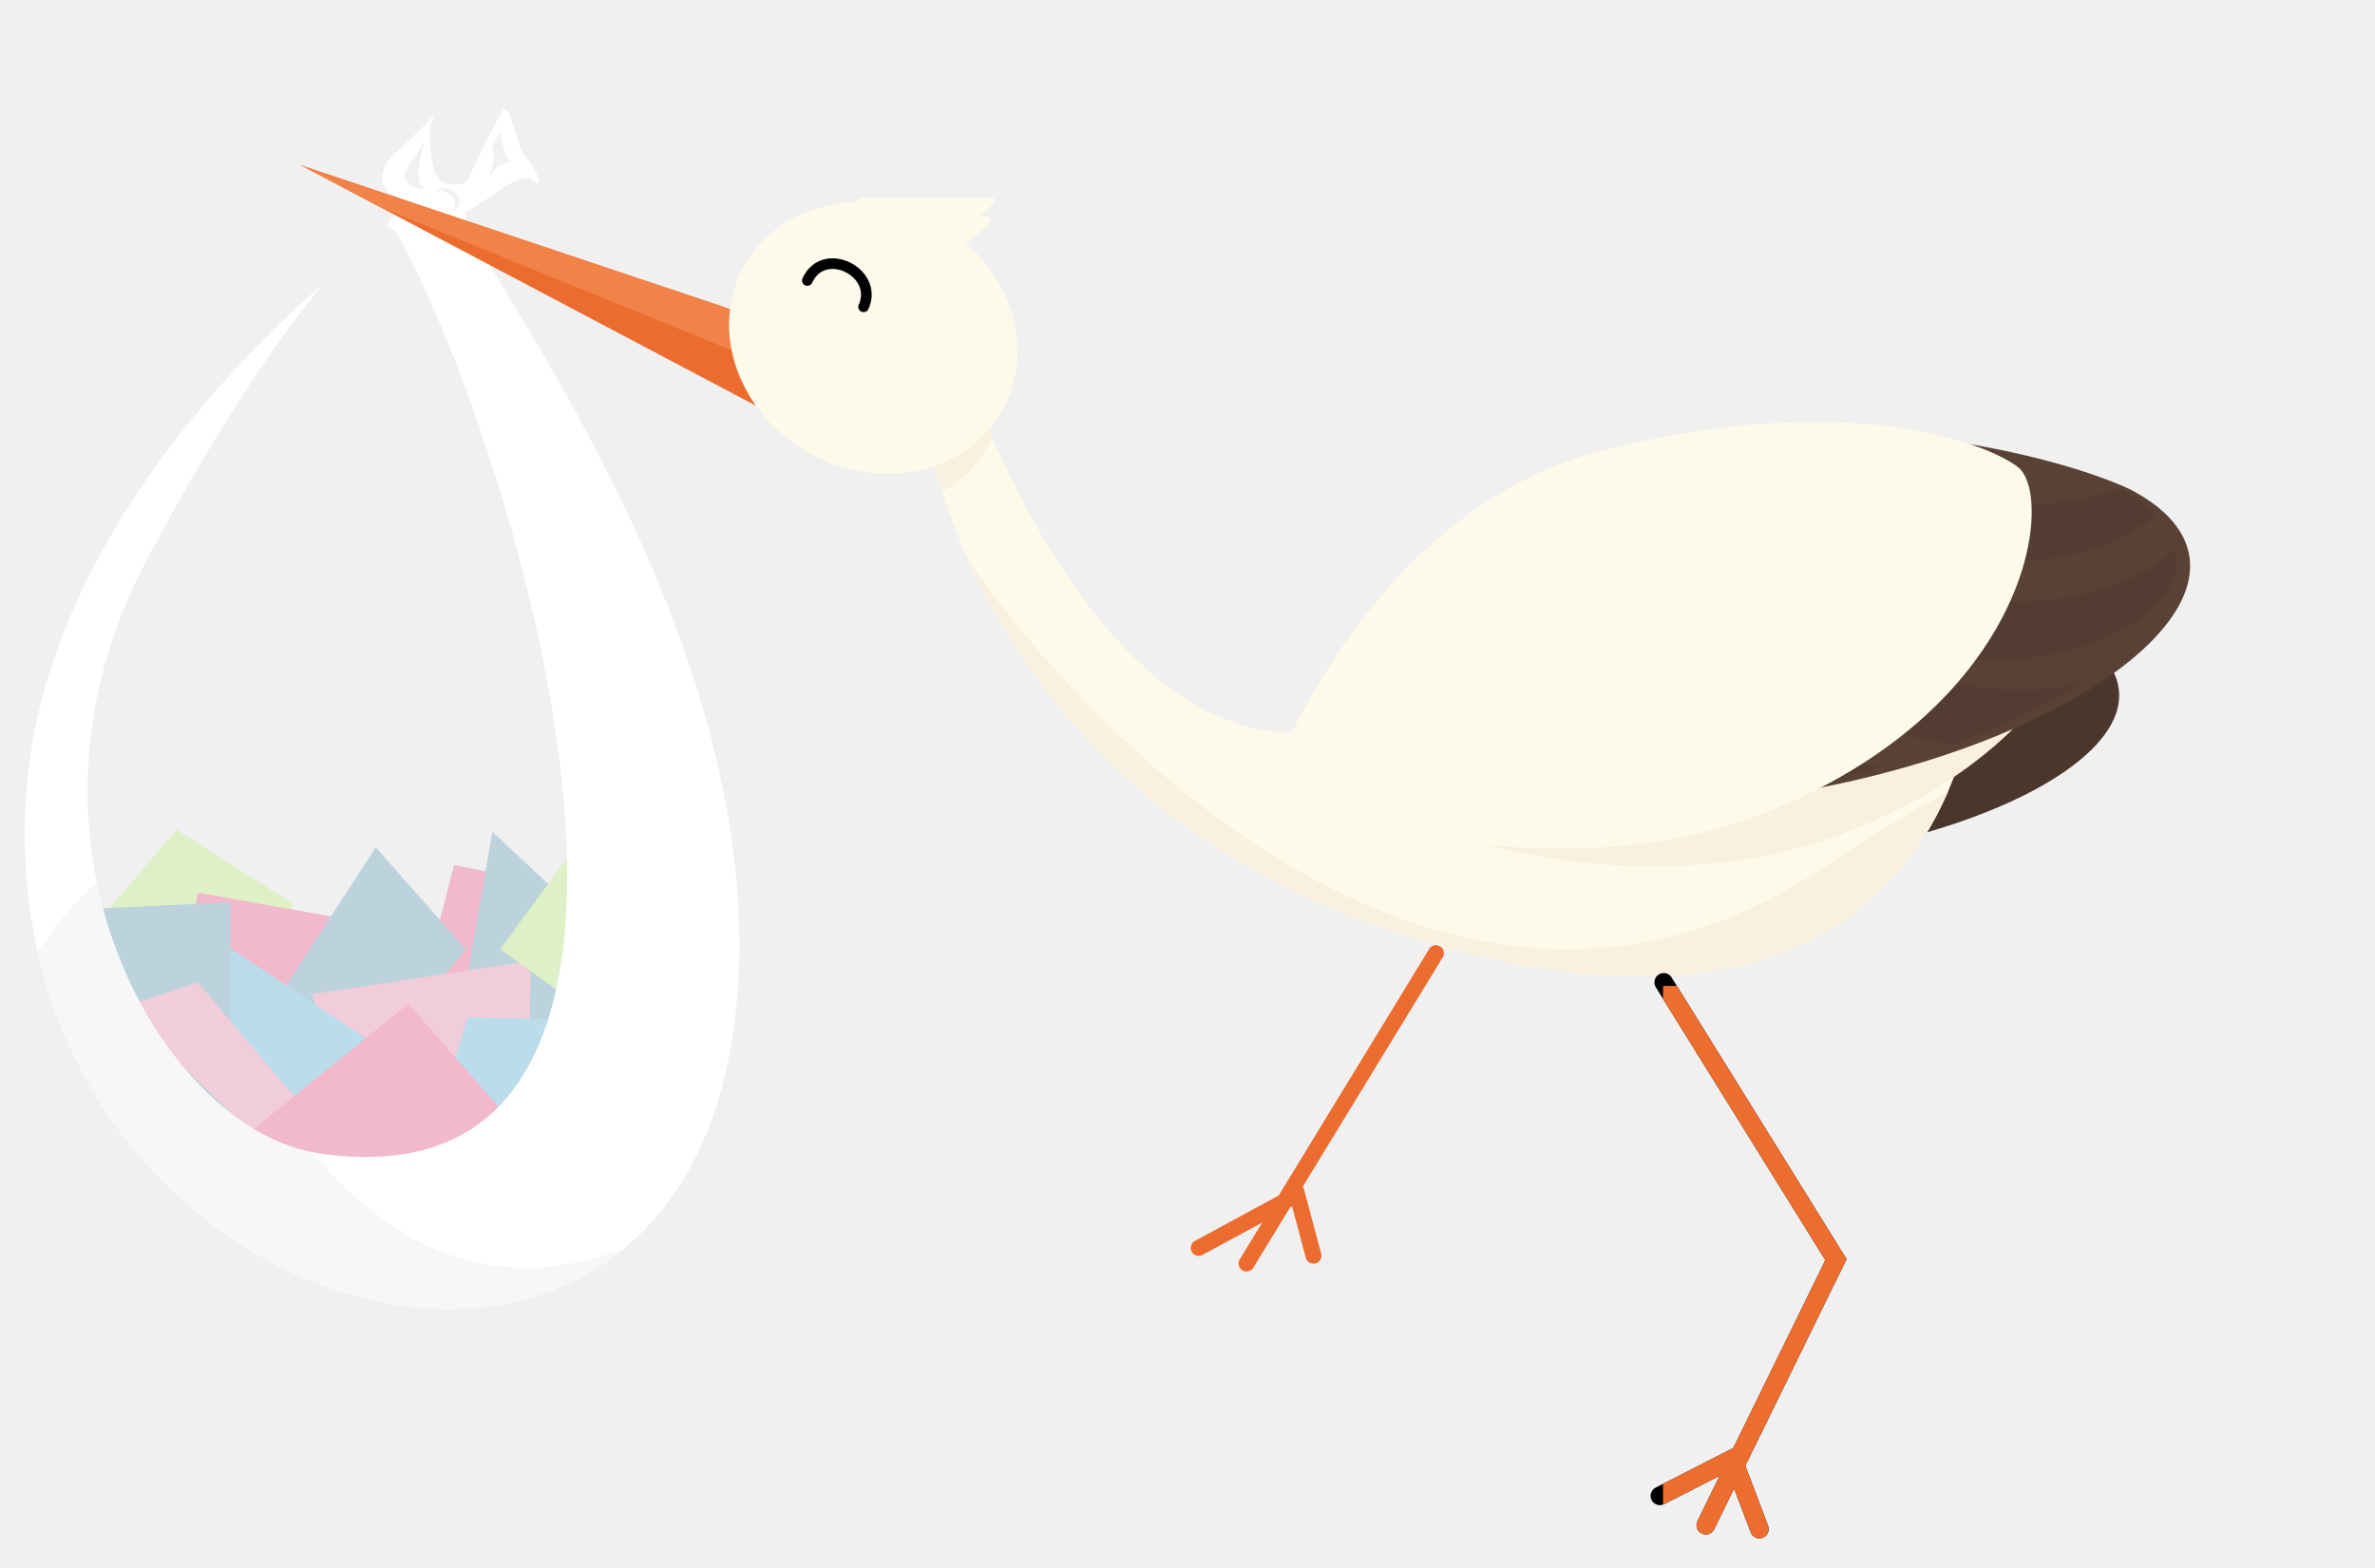
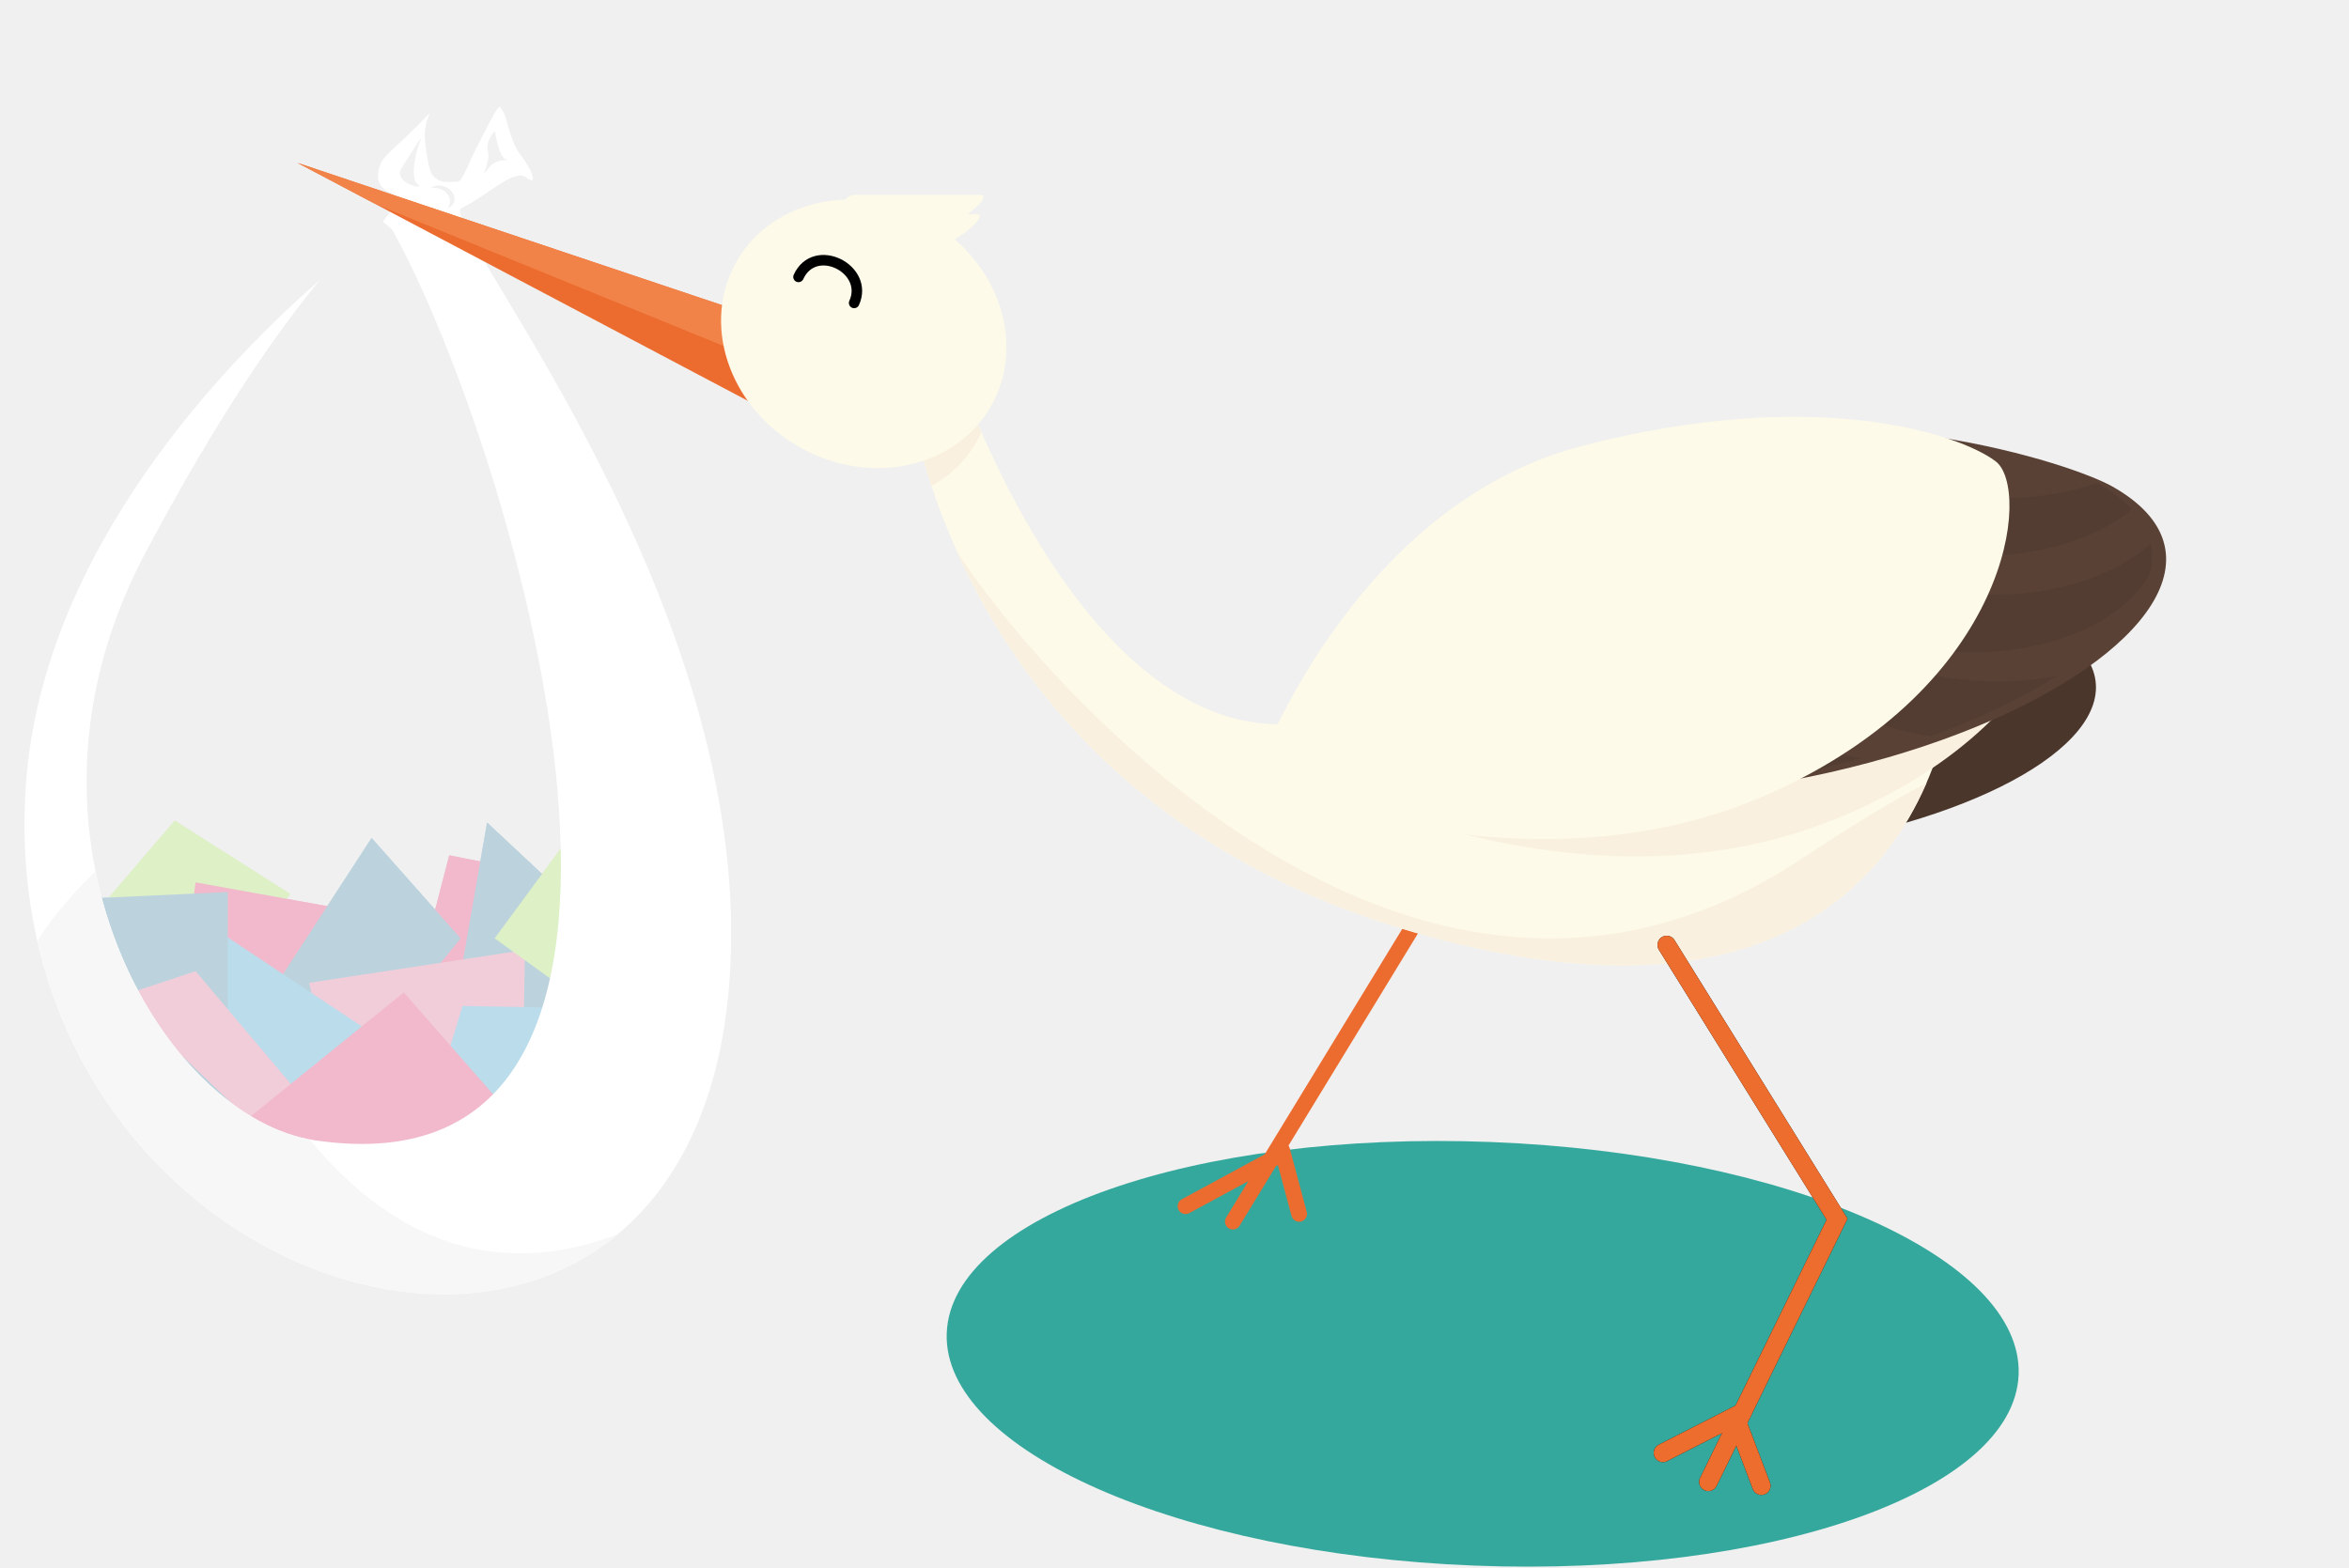
- <svg xmlns="http://www.w3.org/2000/svg" width="848" height="560" viewBox="0 0 848 560" fill="none">
-   <path fill-rule="evenodd" clip-rule="evenodd" d="M157.748 80.994C157.748 80.994 271.823 251.463 250.095 328.139C228.366 404.816 199.169 447.262 106.823 423.985C138.737 395.232 203.442 388.75 216.824 302.809C230.923 212.241 157.748 80.994 157.748 80.994Z" fill="#FBF5F5" />
-   <path fill-rule="evenodd" clip-rule="evenodd" d="M25.508 340.4L63.092 296.468L104.774 322.967L56.258 388.516L25.508 340.4Z" fill="#C7E59E" />
-   <path fill-rule="evenodd" clip-rule="evenodd" d="M146.457 369.688L162.173 309.021L204.54 317.389L188.823 397.582L146.457 369.688Z" fill="#E788A7" />
-   <path fill-rule="evenodd" clip-rule="evenodd" d="M70.609 318.783L147.825 332.729L140.307 367.596L64.457 364.109L70.609 318.783Z" fill="#E788A7" />
-   <path fill-rule="evenodd" clip-rule="evenodd" d="M232.555 387.121L223.673 347.373L180.623 363.412L189.507 413.62L232.555 387.121Z" fill="#E788A7" />
-   <path fill-rule="evenodd" clip-rule="evenodd" d="M216.839 335.519L198.39 404.554L161.49 379.451L175.839 297.166L216.839 335.519Z" fill="#8DB4C6" />
-   <path fill-rule="evenodd" clip-rule="evenodd" d="M84.275 379.451L134.157 302.744L166.274 339.005L123.907 391.306L84.275 379.451Z" fill="#8DB4C6" />
-   <path fill-rule="evenodd" clip-rule="evenodd" d="M111.607 355.045L189.507 343.19L188.823 382.937L120.491 393.397L111.607 355.045Z" fill="#E7AABE" />
-   <path fill-rule="evenodd" clip-rule="evenodd" d="M75.391 334.124L159.441 389.911L134.84 439.421L48.059 391.306L75.391 334.124Z" fill="#8BC3DD" />
-   <path fill-rule="evenodd" clip-rule="evenodd" d="M149.874 419.896L166.958 363.412L206.59 364.11L205.223 410.133L149.874 419.896Z" fill="#8BC3DD" />
-   <path fill-rule="evenodd" clip-rule="evenodd" d="M22.092 325.059L82.224 322.269V409.436C82.224 409.436 46.008 385.727 45.325 382.937C44.641 380.148 22.092 325.059 22.092 325.059Z" fill="#8DB4C6" />
-   <path fill-rule="evenodd" clip-rule="evenodd" d="M43.274 359.926L70.609 350.86L121.858 411.527L110.242 424.079L43.274 359.926Z" fill="#E7AABE" />
-   <path fill-rule="evenodd" clip-rule="evenodd" d="M86.325 406.646L145.774 358.53L192.24 411.527L146.457 435.934L86.325 406.646Z" fill="#E788A7" />
-   <path fill-rule="evenodd" clip-rule="evenodd" d="M259.889 345.979L203.172 305.534L178.573 339.005L251.006 391.306L259.889 345.979Z" fill="#C7E59E" />
-   <mask id="mask0_17_23" style="mask-type:alpha" maskUnits="userSpaceOnUse" x="20" y="295" width="241" height="147">
-     <path fill-rule="evenodd" clip-rule="evenodd" d="M25.508 340.4L63.092 296.468L104.774 322.967L56.257 388.516L25.508 340.4Z" fill="#C7E59E" />
-     <path fill-rule="evenodd" clip-rule="evenodd" d="M146.457 369.688L162.173 309.021L204.54 317.389L188.823 397.582L146.457 369.688Z" fill="#E788A7" />
-     <path fill-rule="evenodd" clip-rule="evenodd" d="M70.608 318.783L147.824 332.729L140.306 367.596L64.457 364.109L70.608 318.783Z" fill="#E788A7" />
-     <path fill-rule="evenodd" clip-rule="evenodd" d="M232.554 387.121L223.673 347.373L180.622 363.412L189.506 413.62L232.554 387.121Z" fill="#E788A7" />
-     <path fill-rule="evenodd" clip-rule="evenodd" d="M216.838 335.519L198.39 404.554L161.489 379.451L175.839 297.166L216.838 335.519Z" fill="#8DB4C6" />
-     <path fill-rule="evenodd" clip-rule="evenodd" d="M84.274 379.451L134.157 302.744L166.273 339.005L123.907 391.306L84.274 379.451Z" fill="#8DB4C6" />
-     <path fill-rule="evenodd" clip-rule="evenodd" d="M111.607 355.045L189.506 343.19L188.823 382.937L120.491 393.397L111.607 355.045Z" fill="#E7AABE" />
-     <path fill-rule="evenodd" clip-rule="evenodd" d="M75.39 334.124L159.44 389.911L134.839 439.421L48.059 391.306L75.39 334.124Z" fill="#8BC3DD" />
-     <path fill-rule="evenodd" clip-rule="evenodd" d="M149.873 419.896L166.957 363.412L206.59 364.11L205.222 410.133L149.873 419.896Z" fill="#8BC3DD" />
-     <path fill-rule="evenodd" clip-rule="evenodd" d="M22.092 325.059L82.223 322.269V409.436C82.223 409.436 46.008 385.727 45.324 382.937C44.641 380.148 22.092 325.059 22.092 325.059Z" fill="#8DB4C6" />
-     <path fill-rule="evenodd" clip-rule="evenodd" d="M43.274 359.926L70.608 350.86L121.858 411.527L110.242 424.079L43.274 359.926Z" fill="#E7AABE" />
-     <path fill-rule="evenodd" clip-rule="evenodd" d="M86.324 406.646L145.773 358.53L192.24 411.527L146.457 435.934L86.324 406.646Z" fill="#E788A7" />
-     <path fill-rule="evenodd" clip-rule="evenodd" d="M259.889 345.979L203.172 305.534L178.572 339.005L251.006 391.306L259.889 345.979Z" fill="#C7E59E" />
+ <svg xmlns="http://www.w3.org/2000/svg" width="848" height="566" viewBox="0 0 848 566" fill="none">
+   <path fill-rule="evenodd" clip-rule="evenodd" d="M157.748 80.785C157.748 80.785 271.823 251.254 250.095 327.931C228.366 404.608 199.169 447.054 106.823 423.777C138.737 395.023 203.442 388.542 216.824 302.6C230.923 212.032 157.748 80.785 157.748 80.785Z" fill="#FBF5F5" />
+   <path fill-rule="evenodd" clip-rule="evenodd" d="M25.509 340.191L63.092 296.26L104.774 322.758L56.258 388.308L25.509 340.191Z" fill="#C7E59E" />
+   <path fill-rule="evenodd" clip-rule="evenodd" d="M146.457 369.479L162.173 308.812L204.54 317.18L188.823 397.373L146.457 369.479Z" fill="#E788A7" />
+   <path fill-rule="evenodd" clip-rule="evenodd" d="M70.609 318.575L147.825 332.521L140.307 367.388L64.457 363.901L70.609 318.575Z" fill="#E788A7" />
+   <path fill-rule="evenodd" clip-rule="evenodd" d="M232.554 386.913L223.673 347.165L180.622 363.203L189.506 413.411L232.554 386.913Z" fill="#E788A7" />
+   <path fill-rule="evenodd" clip-rule="evenodd" d="M216.839 335.311L198.39 404.346L161.489 379.242L175.839 296.958L216.839 335.311Z" fill="#8DB4C6" />
+   <path fill-rule="evenodd" clip-rule="evenodd" d="M84.274 379.242L134.157 302.536L166.274 338.797L123.907 391.097L84.274 379.242Z" fill="#8DB4C6" />
+   <path fill-rule="evenodd" clip-rule="evenodd" d="M111.607 354.836L189.507 342.981L188.823 382.728L120.491 393.188L111.607 354.836Z" fill="#E7AABE" />
+   <path fill-rule="evenodd" clip-rule="evenodd" d="M75.391 333.916L159.441 389.702L134.84 439.213L48.06 391.097L75.391 333.916Z" fill="#8BC3DD" />
+   <path fill-rule="evenodd" clip-rule="evenodd" d="M149.873 419.687L166.957 363.203L206.59 363.901L205.222 409.924L149.873 419.687Z" fill="#8BC3DD" />
+   <path fill-rule="evenodd" clip-rule="evenodd" d="M22.092 324.851L82.223 322.061V409.227C82.223 409.227 46.008 385.518 45.325 382.728C44.641 379.939 22.092 324.851 22.092 324.851Z" fill="#8DB4C6" />
+   <path fill-rule="evenodd" clip-rule="evenodd" d="M43.274 359.717L70.609 350.651L121.859 411.319L110.242 423.871L43.274 359.717Z" fill="#E7AABE" />
+   <path fill-rule="evenodd" clip-rule="evenodd" d="M86.324 406.438L145.773 358.322L192.24 411.319L146.457 435.725L86.324 406.438Z" fill="#E788A7" />
+   <path fill-rule="evenodd" clip-rule="evenodd" d="M259.889 345.77L203.172 305.325L178.572 338.797L251.006 391.097L259.889 345.77Z" fill="#C7E59E" />
+   <mask id="mask0_117_16" style="mask-type:alpha" maskUnits="userSpaceOnUse" x="20" y="294" width="241" height="148">
+     <path fill-rule="evenodd" clip-rule="evenodd" d="M25.508 340.191L63.091 296.26L104.774 322.758L56.257 388.308L25.508 340.191Z" fill="#C7E59E" />
+     <path fill-rule="evenodd" clip-rule="evenodd" d="M146.457 369.479L162.173 308.812L204.54 317.18L188.823 397.373L146.457 369.479Z" fill="#E788A7" />
+     <path fill-rule="evenodd" clip-rule="evenodd" d="M70.609 318.575L147.825 332.521L140.307 367.388L64.457 363.901L70.609 318.575Z" fill="#E788A7" />
+     <path fill-rule="evenodd" clip-rule="evenodd" d="M232.554 386.913L223.673 347.165L180.622 363.203L189.506 413.411L232.554 386.913Z" fill="#E788A7" />
+     <path fill-rule="evenodd" clip-rule="evenodd" d="M216.839 335.311L198.39 404.346L161.489 379.242L175.839 296.958L216.839 335.311Z" fill="#8DB4C6" />
+     <path fill-rule="evenodd" clip-rule="evenodd" d="M84.274 379.242L134.157 302.536L166.274 338.797L123.907 391.097L84.274 379.242Z" fill="#8DB4C6" />
+     <path fill-rule="evenodd" clip-rule="evenodd" d="M111.607 354.836L189.507 342.981L188.823 382.728L120.491 393.188L111.607 354.836Z" fill="#E7AABE" />
+     <path fill-rule="evenodd" clip-rule="evenodd" d="M75.39 333.916L159.44 389.702L134.839 439.213L48.059 391.097L75.39 333.916Z" fill="#8BC3DD" />
+     <path fill-rule="evenodd" clip-rule="evenodd" d="M149.873 419.687L166.957 363.203L206.59 363.901L205.222 409.924L149.873 419.687Z" fill="#8BC3DD" />
+     <path fill-rule="evenodd" clip-rule="evenodd" d="M22.092 324.851L82.223 322.061V409.227C82.223 409.227 46.008 385.518 45.325 382.728C44.641 379.939 22.092 324.851 22.092 324.851Z" fill="#8DB4C6" />
+     <path fill-rule="evenodd" clip-rule="evenodd" d="M43.273 359.717L70.608 350.651L121.858 411.319L110.241 423.871L43.273 359.717Z" fill="#E7AABE" />
+     <path fill-rule="evenodd" clip-rule="evenodd" d="M86.324 406.438L145.773 358.322L192.24 411.319L146.457 435.725L86.324 406.438Z" fill="#E788A7" />
+     <path fill-rule="evenodd" clip-rule="evenodd" d="M259.889 345.77L203.172 305.325L178.572 338.797L251.006 391.097L259.889 345.77Z" fill="#C7E59E" />
  </mask>
-   <g mask="url(#mask0_17_23)">
-     <rect x="20.868" y="295.207" width="239.982" height="146.076" fill="white" fill-opacity="0.412" />
+   <g mask="url(#mask0_117_16)">
+     <rect x="20.868" y="294.998" width="239.982" height="146.076" fill="white" fill-opacity="0.412" />
  </g>
-   <path d="M174.129 49.377C181.077 35.931 180.085 38.421 181.574 40.413C183.062 42.406 184.056 51.369 188.025 56.349C191.996 61.33 194.477 67.803 190.011 64.317C185.545 60.832 176.115 70.791 166.686 75.273C157.256 79.756 263.958 206.096 263.958 337.223C263.958 550.569 -4.44 479.924 9.36 283.439C15.337 198.365 82.586 129.931 115.501 101.273C100.696 119.13 78.988 149.74 52.324 200.115C-1.727 302.234 59.039 403.77 113.532 411.888C265.965 434.596 185.73 162.278 141.557 83.06L138.212 80.246C140.397 77.283 142.656 74.223 143.36 73.281C144.848 71.289 143.36 71.289 139.886 69.297C136.411 67.305 135.915 64.317 136.907 60.832C137.899 57.345 138.893 56.847 147.33 48.88C155.767 40.911 155.767 39.417 154.278 43.401C152.789 47.385 153.285 52.365 154.774 59.836C156.263 67.305 162.218 65.811 164.699 65.811C167.182 65.811 167.182 62.822 174.129 49.377Z" fill="white" />
-   <mask id="mask1_17_23" style="mask-type:alpha" maskUnits="userSpaceOnUse" x="8" y="38" width="256" height="430">
-     <path d="M174.129 49.377C181.077 35.93 180.085 38.421 181.574 40.413C183.062 42.405 184.056 51.369 188.025 56.349C191.996 61.329 194.477 67.803 190.011 64.317C185.546 60.831 176.115 70.791 166.687 75.273C157.256 79.755 263.958 206.096 263.958 337.223C263.958 550.569 -4.44 479.924 9.36 283.439C15.337 198.364 82.586 129.931 115.501 101.273C100.696 119.129 78.988 149.74 52.324 200.115C-1.727 302.234 59.039 403.77 113.532 411.888C265.965 434.596 185.73 162.278 141.557 83.06L138.212 80.246C140.397 77.283 142.656 74.223 143.36 73.281C144.848 71.289 143.36 71.288 139.886 69.296C136.411 67.304 135.915 64.317 136.907 60.831C137.899 57.345 138.893 56.847 147.33 48.879C155.767 40.911 155.767 39.417 154.278 43.401C152.789 47.385 153.285 52.365 154.774 59.835C156.264 67.304 162.218 65.811 164.699 65.811C167.182 65.811 167.182 62.822 174.129 49.377Z" fill="white" />
+   <path fill-rule="evenodd" clip-rule="evenodd" d="M174.129 49.168C181.077 35.722 180.085 38.213 181.574 40.204C183.062 42.197 184.056 51.161 188.025 56.141C191.996 61.121 194.477 67.595 190.011 64.109C185.545 60.623 176.115 70.583 166.686 75.065C157.256 79.547 263.958 205.888 263.958 337.015C263.958 550.36 -4.44 479.716 9.36 283.231C15.337 198.156 82.586 129.723 115.501 101.065C100.696 118.921 78.988 149.532 52.324 199.907C-1.727 302.026 59.039 403.562 113.532 411.68C265.965 434.388 185.73 162.07 141.557 82.852L138.212 80.037C140.397 77.075 142.656 74.015 143.36 73.073C144.848 71.081 143.36 71.08 139.886 69.088C136.411 67.096 135.915 64.109 136.907 60.623C137.899 57.137 138.893 56.639 147.33 48.671C155.767 40.703 155.767 39.209 154.278 43.193C152.789 47.176 153.285 52.157 154.774 59.627C156.263 67.096 162.218 65.603 164.699 65.603C167.182 65.603 167.182 62.614 174.129 49.168Z" fill="white" />
+   <mask id="mask1_117_16" style="mask-type:alpha" maskUnits="userSpaceOnUse" x="8" y="38" width="256" height="430">
+     <path fill-rule="evenodd" clip-rule="evenodd" d="M174.129 49.168C181.077 35.722 180.085 38.212 181.574 40.204C183.062 42.197 184.056 51.16 188.025 56.14C191.996 61.12 194.477 67.594 190.011 64.108C185.545 60.623 176.115 70.582 166.686 75.064C157.256 79.547 263.958 205.887 263.958 337.014C263.958 550.36 -4.44 479.715 9.36 283.23C15.337 198.156 82.586 129.722 115.501 101.064C100.696 118.921 78.988 149.531 52.324 199.906C-1.727 302.025 59.039 403.561 113.532 411.68C265.965 434.387 185.73 162.069 141.557 82.851L138.212 80.037C140.397 77.074 142.656 74.014 143.36 73.072C144.848 71.08 143.36 71.08 139.886 69.088C136.411 67.096 135.915 64.108 136.907 60.623C137.899 57.136 138.893 56.639 147.33 48.671C155.767 40.702 155.767 39.208 154.278 43.192C152.789 47.176 153.285 52.156 154.774 59.627C156.263 67.096 162.218 65.603 164.699 65.602C167.182 65.602 167.182 62.614 174.129 49.168Z" fill="white" />
  </mask>
-   <g mask="url(#mask1_17_23)">
-     <path fill-rule="evenodd" clip-rule="evenodd" d="M178.715 47.522C178.715 47.522 179.78 56.372 182.548 57.734C185.314 59.095 179.993 56.145 176.16 61.137C172.33 66.13 177.225 59.322 176.16 55.01C175.096 50.699 178.715 47.522 178.715 47.522Z" fill="#F1F1F1" />
+   <g mask="url(#mask1_117_16)">
+     <path fill-rule="evenodd" clip-rule="evenodd" d="M178.715 47.313C178.715 47.313 179.78 56.164 182.547 57.525C185.314 58.887 179.993 55.937 176.16 60.928C172.329 65.921 177.225 59.114 176.16 54.802C175.096 50.49 178.715 47.313 178.715 47.313Z" fill="#F1F1F1" />
  </g>
-   <mask id="mask2_17_23" style="mask-type:alpha" maskUnits="userSpaceOnUse" x="8" y="38" width="256" height="430">
-     <path d="M174.129 49.377C181.077 35.93 180.085 38.421 181.574 40.413C183.062 42.405 184.056 51.369 188.025 56.349C191.996 61.329 194.477 67.803 190.011 64.317C185.546 60.831 176.115 70.791 166.687 75.273C157.256 79.755 263.958 206.096 263.958 337.223C263.958 550.569 -4.44 479.924 9.36 283.439C15.337 198.364 82.586 129.931 115.501 101.273C100.696 119.129 78.988 149.74 52.324 200.115C-1.727 302.234 59.039 403.77 113.532 411.888C265.965 434.596 185.73 162.278 141.557 83.06L138.212 80.246C140.397 77.283 142.656 74.223 143.36 73.281C144.848 71.289 143.36 71.288 139.886 69.296C136.411 67.304 135.915 64.317 136.907 60.831C137.899 57.345 138.893 56.847 147.33 48.879C155.767 40.911 155.767 39.417 154.278 43.401C152.789 47.385 153.285 52.365 154.774 59.835C156.264 67.304 162.218 65.811 164.699 65.811C167.182 65.811 167.182 62.822 174.129 49.377Z" fill="white" />
+   <mask id="mask2_117_16" style="mask-type:alpha" maskUnits="userSpaceOnUse" x="8" y="38" width="256" height="430">
+     <path fill-rule="evenodd" clip-rule="evenodd" d="M174.129 49.168C181.077 35.722 180.085 38.212 181.574 40.204C183.062 42.197 184.056 51.16 188.025 56.14C191.996 61.12 194.477 67.594 190.011 64.108C185.545 60.623 176.115 70.582 166.686 75.064C157.256 79.547 263.958 205.887 263.958 337.014C263.958 550.36 -4.44 479.715 9.36 283.23C15.337 198.156 82.586 129.722 115.501 101.064C100.696 118.921 78.988 149.531 52.324 199.906C-1.727 302.025 59.039 403.561 113.532 411.68C265.965 434.387 185.73 162.069 141.557 82.851L138.212 80.037C140.397 77.074 142.656 74.014 143.36 73.072C144.848 71.08 143.36 71.08 139.886 69.088C136.411 67.096 135.915 64.108 136.907 60.623C137.899 57.136 138.893 56.639 147.33 48.671C155.767 40.702 155.767 39.208 154.278 43.192C152.789 47.176 153.285 52.156 154.774 59.627C156.263 67.096 162.218 65.603 164.699 65.602C167.182 65.602 167.182 62.614 174.129 49.168Z" fill="white" />
  </mask>
-   <g mask="url(#mask2_17_23)">
-     <path fill-rule="evenodd" clip-rule="evenodd" d="M151.523 51.592C149.785 55.852 148.049 65.011 150.944 66.928C153.839 68.845 141.292 66.501 145.152 60.538C149.013 54.574 153.261 47.331 151.523 51.592Z" fill="#F1F1F1" />
+   <g mask="url(#mask2_117_16)">
+     <path fill-rule="evenodd" clip-rule="evenodd" d="M151.522 51.383C149.785 55.643 148.048 64.802 150.944 66.719C153.839 68.636 141.292 66.293 145.152 60.329C149.012 54.365 153.26 47.123 151.522 51.383Z" fill="#F1F1F1" />
  </g>
-   <mask id="mask3_17_23" style="mask-type:alpha" maskUnits="userSpaceOnUse" x="8" y="38" width="256" height="430">
-     <path d="M174.129 49.377C181.077 35.93 180.085 38.421 181.574 40.413C183.062 42.405 184.056 51.369 188.025 56.349C191.996 61.329 194.477 67.803 190.011 64.317C185.546 60.831 176.115 70.791 166.687 75.273C157.256 79.755 263.958 206.096 263.958 337.223C263.958 550.569 -4.44 479.924 9.36 283.439C15.337 198.364 82.586 129.931 115.501 101.273C100.696 119.129 78.988 149.74 52.324 200.115C-1.727 302.234 59.039 403.77 113.532 411.888C265.965 434.596 185.73 162.278 141.557 83.06L138.212 80.246C140.397 77.283 142.656 74.223 143.36 73.281C144.848 71.289 143.36 71.288 139.886 69.296C136.411 67.304 135.915 64.317 136.907 60.831C137.899 57.345 138.893 56.847 147.33 48.879C155.767 40.911 155.767 39.417 154.278 43.401C152.789 47.385 153.285 52.365 154.774 59.835C156.264 67.304 162.218 65.811 164.699 65.811C167.182 65.811 167.182 62.822 174.129 49.377Z" fill="white" />
+   <mask id="mask3_117_16" style="mask-type:alpha" maskUnits="userSpaceOnUse" x="8" y="38" width="256" height="430">
+     <path fill-rule="evenodd" clip-rule="evenodd" d="M174.129 49.168C181.077 35.722 180.085 38.212 181.574 40.204C183.062 42.197 184.056 51.16 188.025 56.14C191.996 61.12 194.477 67.594 190.011 64.108C185.545 60.623 176.115 70.582 166.686 75.064C157.256 79.547 263.958 205.887 263.958 337.014C263.958 550.36 -4.44 479.715 9.36 283.23C15.337 198.156 82.586 129.722 115.501 101.064C100.696 118.921 78.988 149.531 52.324 199.906C-1.727 302.025 59.039 403.561 113.532 411.68C265.965 434.387 185.73 162.069 141.557 82.851L138.212 80.037C140.397 77.074 142.656 74.014 143.36 73.072C144.848 71.08 143.36 71.08 139.886 69.088C136.411 67.096 135.915 64.108 136.907 60.623C137.899 57.136 138.893 56.639 147.33 48.671C155.767 40.702 155.767 39.208 154.278 43.192C152.789 47.176 153.285 52.156 154.774 59.627C156.263 67.096 162.218 65.603 164.699 65.602C167.182 65.602 167.182 62.614 174.129 49.168Z" fill="white" />
  </mask>
-   <g mask="url(#mask3_17_23)">
-     <path fill-rule="evenodd" clip-rule="evenodd" d="M159.468 68.64C162.005 69.847 163.199 72.436 162.131 74.421C161.926 74.803 161.652 75.133 161.325 75.411C162.371 75.115 163.246 74.495 163.732 73.59C164.799 71.605 163.608 69.016 161.069 67.808C159.019 66.833 156.719 67.058 155.346 68.227C156.594 67.874 158.086 67.983 159.468 68.64Z" fill="#F1F1F1" />
+   <g mask="url(#mask3_117_16)">
+     <path fill-rule="evenodd" clip-rule="evenodd" d="M159.468 68.431C162.005 69.639 163.199 72.228 162.132 74.213C161.926 74.594 161.652 74.925 161.325 75.203C162.371 74.906 163.246 74.286 163.732 73.381C164.799 71.396 163.608 68.808 161.07 67.6C159.019 66.624 156.719 66.849 155.347 68.018C156.594 67.665 158.086 67.774 159.468 68.431Z" fill="#F1F1F1" />
  </g>
-   <mask id="mask4_17_23" style="mask-type:alpha" maskUnits="userSpaceOnUse" x="8" y="38" width="256" height="430">
-     <path d="M174.13 49.377C181.078 35.931 180.085 38.421 181.574 40.413C183.062 42.405 184.057 51.368 188.026 56.349C191.997 61.329 194.478 67.803 190.012 64.317C185.546 60.831 176.115 70.791 166.686 75.273C157.259 79.759 263.959 206.098 263.959 337.224C263.958 550.569 -4.439 479.925 9.361 283.44C15.338 198.365 82.588 129.931 115.503 101.273C100.698 119.129 78.989 149.739 52.325 200.115C-1.727 302.234 59.04 403.771 113.533 411.889C265.965 434.597 185.731 162.279 141.557 83.061L138.212 80.247C140.397 77.284 142.657 74.224 143.361 73.282C144.849 71.29 143.361 71.289 139.887 69.297C136.412 67.305 135.915 64.317 136.908 60.831C137.9 57.345 138.894 56.847 147.331 48.879C155.768 40.911 155.768 39.417 154.279 43.401C152.79 47.385 153.286 52.365 154.775 59.835C156.264 67.305 162.219 65.811 164.7 65.811C167.183 65.811 167.183 62.822 174.13 49.377Z" fill="white" />
+   <ellipse cx="535.254" cy="488.792" rx="193.623" ry="76.527" transform="rotate(2.22914 535.254 488.792)" fill="#34A89C" />
+   <mask id="mask4_117_16" style="mask-type:alpha" maskUnits="userSpaceOnUse" x="8" y="38" width="256" height="430">
+     <path fill-rule="evenodd" clip-rule="evenodd" d="M174.13 49.168C181.078 35.722 180.085 38.213 181.574 40.204C183.062 42.196 184.056 51.16 188.026 56.141C191.997 61.121 194.478 67.595 190.012 64.109C185.546 60.623 176.115 70.583 166.686 75.065C157.259 79.55 263.959 205.89 263.959 337.016C263.958 550.36 -4.439 479.716 9.361 283.232C15.338 198.156 82.588 129.722 115.503 101.065C100.698 118.921 78.989 149.531 52.325 199.906C-1.727 302.026 59.04 403.563 113.533 411.681C265.965 434.389 185.731 162.071 141.557 82.853L138.212 80.038C140.397 77.075 142.657 74.016 143.361 73.073C144.849 71.081 143.361 71.081 139.887 69.089C136.412 67.097 135.915 64.109 136.908 60.623C137.9 57.137 138.894 56.639 147.331 48.671C155.768 40.703 155.768 39.209 154.279 43.193C152.79 47.176 153.286 52.157 154.775 59.627C156.264 67.096 162.219 65.603 164.7 65.603C167.183 65.603 167.183 62.614 174.13 49.168Z" fill="white" />
  </mask>
-   <g mask="url(#mask4_17_23)">
-     <path fill-rule="evenodd" clip-rule="evenodd" d="M62.42 292.284C57.272 307.218 107.415 492.367 225.136 444.999C303.681 413.396 299.506 355.742 299.506 355.742C299.506 355.742 217.309 560.059 211.717 560.059C206.125 560.059 -137.281 430.785 62.42 292.284Z" fill="#F7F7F7" />
+   <g mask="url(#mask4_117_16)">
+     <path fill-rule="evenodd" clip-rule="evenodd" d="M62.42 292.076C57.272 307.01 107.415 492.158 225.137 444.791C303.682 413.188 299.506 355.533 299.506 355.533C299.506 355.533 217.309 559.851 211.718 559.851C206.125 559.851 -137.281 430.576 62.42 292.076Z" fill="#F7F7F7" />
  </g>
-   <path fill-rule="evenodd" clip-rule="evenodd" d="M278.492 116.361L107.394 59.015L284.182 152.432L278.492 116.361Z" fill="#EC6C2F" />
-   <mask id="mask5_17_23" style="mask-type:alpha" maskUnits="userSpaceOnUse" x="107" y="59" width="178" height="94">
-     <path fill-rule="evenodd" clip-rule="evenodd" d="M278.492 116.361L107.394 59.015L284.182 152.432L278.492 116.361Z" fill="#EC6C2F" />
+   <path fill-rule="evenodd" clip-rule="evenodd" d="M278.492 116.153L107.394 58.807L284.182 152.223L278.492 116.153Z" fill="#EC6C2F" />
+   <mask id="mask5_117_16" style="mask-type:alpha" maskUnits="userSpaceOnUse" x="107" y="58" width="178" height="95">
+     <path fill-rule="evenodd" clip-rule="evenodd" d="M278.492 116.153L107.394 58.807L284.182 152.223L278.492 116.153Z" fill="#EC6C2F" />
  </mask>
-   <g mask="url(#mask5_17_23)">
-     <path fill-rule="evenodd" clip-rule="evenodd" d="M288.946 136.402L83.576 52.737L254.083 78.958L288.946 136.402Z" fill="#F18348" />
+   <g mask="url(#mask5_117_16)">
+     <path fill-rule="evenodd" clip-rule="evenodd" d="M288.946 136.193L83.576 52.528L254.082 78.749L288.946 136.193Z" fill="#F18348" />
  </g>
-   <path fill-rule="evenodd" clip-rule="evenodd" d="M460.545 288.008C462.072 282.622 492.022 210.889 576.244 200.434C660.466 189.979 729.249 218.573 741.429 226.509C812.142 272.588 622.611 348.442 460.545 288.008Z" fill="#4B362C" />
-   <path fill-rule="evenodd" clip-rule="evenodd" d="M455.937 300.042C455.937 300.042 495.826 211.285 574.432 198.295C653.039 185.306 698.335 206.277 709.039 216.389C719.743 226.499 707.257 291.99 624.046 320.522C540.836 349.056 455.937 300.042 455.937 300.042Z" fill="#F1EAEA" />
-   <path d="M510.291 338.917C511.11 337.576 512.861 337.153 514.202 337.971C515.543 338.79 515.968 340.541 515.149 341.882L465.152 423.823C465.345 424.094 465.496 424.4 465.587 424.74L471.736 447.751C472.142 449.269 471.24 450.829 469.722 451.235C468.204 451.64 466.644 450.738 466.238 449.22L461.335 430.874L460.609 431.268L447.499 452.757C446.68 454.099 444.929 454.523 443.588 453.704C442.247 452.886 441.823 451.135 442.642 449.793L450.655 436.657L429.341 448.199C427.959 448.947 426.233 448.434 425.484 447.052C424.736 445.67 425.25 443.943 426.632 443.195L456.552 426.993L510.291 338.917Z" fill="#EC6C2F" />
-   <path fill-rule="evenodd" clip-rule="evenodd" d="M343.938 129.776C343.938 129.776 409.294 331.938 521.603 235.785C614.39 156.344 706.101 239.118 706.101 239.118C706.101 239.118 702.292 387.33 518.869 339.126C335.447 290.923 326.172 129.11 326.172 129.11" fill="#FDFAE9" />
-   <mask id="mask6_17_23" style="mask-type:alpha" maskUnits="userSpaceOnUse" x="326" y="129" width="381" height="220">
-     <path fill-rule="evenodd" clip-rule="evenodd" d="M343.938 129.776C343.938 129.776 409.294 331.938 521.603 235.785C614.39 156.344 706.101 239.118 706.101 239.118C706.101 239.118 702.292 387.33 518.869 339.126C335.447 290.923 326.172 129.11 326.172 129.11" fill="#FDFAE9" />
+   <path fill-rule="evenodd" clip-rule="evenodd" d="M460.545 287.799C462.072 282.414 492.022 210.681 576.243 200.226C660.465 189.77 729.248 218.364 741.428 226.301C812.142 272.379 622.611 348.233 460.545 287.799Z" fill="#4B362C" />
+   <path fill-rule="evenodd" clip-rule="evenodd" d="M455.938 299.834C455.938 299.834 495.827 211.077 574.432 198.087C653.039 185.097 698.335 206.069 709.039 216.18C719.743 226.291 707.258 291.781 624.047 320.314C540.837 348.848 455.938 299.834 455.938 299.834Z" fill="#F1EAEA" />
+   <path d="M510.291 328.709C511.11 327.368 512.861 326.944 514.202 327.763C515.543 328.581 515.968 330.332 515.149 331.674L465.152 413.615C465.345 413.885 465.496 414.192 465.587 414.531L471.736 437.543C472.142 439.061 471.24 440.62 469.722 441.026C468.204 441.432 466.644 440.53 466.238 439.012L461.335 420.666L460.609 421.059L447.499 442.549C446.68 443.89 444.93 444.314 443.588 443.496C442.247 442.677 441.823 440.926 442.642 439.585L450.655 426.449L429.341 437.991C427.959 438.739 426.233 438.225 425.484 436.844C424.736 435.462 425.25 433.734 426.632 432.986L456.552 416.785L510.291 328.709Z" fill="#EC6C2F" />
+   <path fill-rule="evenodd" clip-rule="evenodd" d="M343.939 129.567C343.939 129.567 409.294 331.73 521.603 235.576C614.391 156.136 706.102 238.91 706.102 238.91C706.102 238.91 702.292 387.121 518.87 338.918C335.447 290.714 326.173 128.901 326.173 128.901" fill="#FDFAE9" />
+   <mask id="mask6_117_16" style="mask-type:alpha" maskUnits="userSpaceOnUse" x="326" y="128" width="381" height="221">
+     <path fill-rule="evenodd" clip-rule="evenodd" d="M343.939 129.567C343.939 129.567 409.294 331.73 521.603 235.576C614.391 156.136 706.102 238.91 706.102 238.91C706.102 238.91 702.292 387.121 518.87 338.918C335.447 290.714 326.173 128.901 326.173 128.901" fill="#FDFAE9" />
  </mask>
-   <g mask="url(#mask6_17_23)">
-     <path fill-rule="evenodd" clip-rule="evenodd" d="M339.845 188.382C337.328 195.837 490.758 416.314 650.485 310.208C798.979 211.562 706.425 333.348 706.425 333.348C706.425 333.348 622.185 430.672 502.404 402.087C382.623 373.503 339.845 188.382 339.845 188.382Z" fill="#F9F0DF" />
+   <g mask="url(#mask6_117_16)">
+     <path fill-rule="evenodd" clip-rule="evenodd" d="M339.845 188.174C337.328 195.628 490.759 416.105 650.485 309.999C798.979 211.354 706.426 333.14 706.426 333.14C706.426 333.14 622.185 430.464 502.404 401.879C382.623 373.295 339.845 188.174 339.845 188.174Z" fill="#F9F0DF" />
  </g>
-   <mask id="mask7_17_23" style="mask-type:alpha" maskUnits="userSpaceOnUse" x="326" y="129" width="381" height="220">
-     <path fill-rule="evenodd" clip-rule="evenodd" d="M343.938 129.776C343.938 129.776 409.294 331.938 521.603 235.785C614.39 156.344 706.101 239.118 706.101 239.118C706.101 239.118 702.292 387.33 518.869 339.126C335.447 290.923 326.172 129.11 326.172 129.11" fill="#FDFAE9" />
+   <mask id="mask7_117_16" style="mask-type:alpha" maskUnits="userSpaceOnUse" x="326" y="128" width="381" height="221">
+     <path fill-rule="evenodd" clip-rule="evenodd" d="M343.939 129.567C343.939 129.567 409.294 331.73 521.603 235.576C614.391 156.136 706.102 238.91 706.102 238.91C706.102 238.91 702.292 387.121 518.87 338.918C335.447 290.714 326.173 128.901 326.173 128.901" fill="#FDFAE9" />
  </mask>
-   <g mask="url(#mask7_17_23)">
-     <path fill-rule="evenodd" clip-rule="evenodd" d="M296.267 81.61C274.315 91.44 265.011 120.675 275.489 146.908C285.967 173.141 312.256 186.438 334.209 176.609C356.164 166.778 365.466 137.543 354.988 111.31C344.511 85.077 318.219 71.78 296.267 81.61Z" fill="#F9F0DF" />
+   <g mask="url(#mask7_117_16)">
+     <path fill-rule="evenodd" clip-rule="evenodd" d="M296.268 81.401C274.316 91.231 265.012 120.467 275.49 146.699C285.968 172.933 312.257 186.229 334.21 176.4C356.165 166.57 365.467 137.335 354.989 111.101C344.512 84.868 318.22 71.571 296.268 81.401Z" fill="#F9F0DF" />
  </g>
-   <path fill-rule="evenodd" clip-rule="evenodd" d="M265.05 96.19C253.137 119.272 264.419 148.975 290.25 162.534C316.081 176.094 346.679 168.375 358.593 145.293C370.507 122.212 359.225 92.508 333.393 78.948C307.563 65.389 276.964 73.108 265.05 96.19Z" fill="#FDFAE9" />
-   <path fill-rule="evenodd" clip-rule="evenodd" d="M471.81 280.582C471.81 280.582 512.969 182.418 599.035 165.872C685.103 149.325 735.569 170.881 747.653 181.606C759.736 192.332 748.009 264.257 657.353 297.923C566.698 331.589 471.81 280.582 471.81 280.582Z" fill="#F9F0DF" />
-   <path fill-rule="evenodd" clip-rule="evenodd" d="M463.062 273.594C464.07 267.211 487.99 181.277 578.765 161.213C669.538 141.15 748.234 167.784 762.523 175.829C845.479 222.54 647.634 328.313 463.062 273.594Z" fill="#594135" />
-   <mask id="mask8_17_23" style="mask-type:alpha" maskUnits="userSpaceOnUse" x="458" y="152" width="319" height="136">
-     <path fill-rule="evenodd" clip-rule="evenodd" d="M458.062 272.594C459.07 266.211 482.99 180.277 573.765 160.213C664.538 140.15 743.234 166.784 757.523 174.829C840.479 221.54 642.634 327.313 458.062 272.594Z" fill="#594135" />
+   <path fill-rule="evenodd" clip-rule="evenodd" d="M265.05 95.982C253.136 119.063 264.419 148.766 290.249 162.326C316.08 175.885 346.678 168.166 358.593 145.085C370.506 122.003 359.225 92.299 333.393 78.74C307.562 65.18 276.964 72.9 265.05 95.982Z" fill="#FDFAE9" />
+   <path fill-rule="evenodd" clip-rule="evenodd" d="M471.811 280.374C471.811 280.374 512.97 182.209 599.036 165.663C685.103 149.117 735.57 170.672 747.653 181.398C759.736 192.124 748.01 264.048 657.353 297.714C566.698 331.38 471.811 280.374 471.811 280.374Z" fill="#F9F0DF" />
+   <path fill-rule="evenodd" clip-rule="evenodd" d="M463.062 273.386C464.07 267.003 487.991 181.068 578.765 161.005C669.538 140.942 748.235 167.576 762.524 175.621C845.479 222.331 647.634 328.105 463.062 273.386Z" fill="#594135" />
+   <mask id="mask8_117_16" style="mask-type:alpha" maskUnits="userSpaceOnUse" x="458" y="152" width="319" height="136">
+     <path fill-rule="evenodd" clip-rule="evenodd" d="M458.062 272.386C459.069 266.003 482.99 180.068 573.764 160.005C664.537 139.942 743.234 166.576 757.523 174.621C840.478 221.331 642.633 327.105 458.062 272.386Z" fill="#594135" />
  </mask>
-   <g mask="url(#mask8_17_23)">
-     <path opacity="0.302" fill-rule="evenodd" clip-rule="evenodd" d="M723.185 180.014C686.589 180.014 656.799 162.488 655.593 140.598C650.33 146.401 647.335 153.06 647.335 160.14C647.335 182.67 677.623 200.934 714.984 200.934C752.347 200.934 782.634 182.67 782.634 160.14C782.634 159.678 782.601 159.221 782.576 158.762C771.094 171.425 748.804 180.014 723.185 180.014Z" fill="#47342B" />
+   <g mask="url(#mask8_117_16)">
+     <path opacity="0.302" fill-rule="evenodd" clip-rule="evenodd" d="M723.184 179.806C686.588 179.806 656.798 162.28 655.592 140.39C650.329 146.193 647.334 152.851 647.334 159.932C647.334 182.462 677.622 200.726 714.983 200.726C752.346 200.726 782.633 182.462 782.633 159.932C782.633 159.47 782.601 159.013 782.575 158.554C771.093 171.217 748.803 179.806 723.184 179.806Z" fill="#47342B" />
  </g>
-   <mask id="mask9_17_23" style="mask-type:alpha" maskUnits="userSpaceOnUse" x="458" y="152" width="319" height="136">
-     <path fill-rule="evenodd" clip-rule="evenodd" d="M458.062 272.594C459.07 266.211 482.99 180.277 573.765 160.213C664.538 140.15 743.234 166.784 757.523 174.829C840.479 221.54 642.634 327.313 458.062 272.594Z" fill="#594135" />
+   <mask id="mask9_117_16" style="mask-type:alpha" maskUnits="userSpaceOnUse" x="458" y="152" width="319" height="136">
+     <path fill-rule="evenodd" clip-rule="evenodd" d="M458.062 272.386C459.069 266.003 482.99 180.068 573.764 160.005C664.537 139.942 743.234 166.576 757.523 174.621C840.478 221.331 642.633 327.105 458.062 272.386Z" fill="#594135" />
  </mask>
-   <g mask="url(#mask9_17_23)">
-     <path opacity="0.302" fill-rule="evenodd" clip-rule="evenodd" d="M719.767 214.881C683.171 214.881 653.384 197.355 652.176 175.465C646.914 181.268 643.919 187.926 643.919 195.007C643.919 217.537 674.207 235.8 711.569 235.8C748.929 235.8 779.218 217.537 779.218 195.007C779.218 194.545 779.185 194.087 779.16 193.629C767.678 206.291 745.387 214.881 719.767 214.881Z" fill="#47342B" />
+   <g mask="url(#mask9_117_16)">
+     <path opacity="0.302" fill-rule="evenodd" clip-rule="evenodd" d="M719.767 214.673C683.171 214.673 653.384 197.147 652.175 175.257C646.913 181.06 643.919 187.718 643.919 194.799C643.919 217.329 674.206 235.592 711.568 235.592C748.928 235.592 779.218 217.329 779.218 194.799C779.218 194.337 779.184 193.879 779.159 193.421C767.677 206.083 745.387 214.673 719.767 214.673Z" fill="#47342B" />
  </g>
-   <mask id="mask10_17_23" style="mask-type:alpha" maskUnits="userSpaceOnUse" x="458" y="152" width="319" height="136">
-     <path fill-rule="evenodd" clip-rule="evenodd" d="M458.062 272.594C459.07 266.211 482.99 180.277 573.765 160.213C664.538 140.15 743.234 166.784 757.523 174.829C840.479 221.54 642.634 327.313 458.062 272.594Z" fill="#594135" />
+   <mask id="mask10_117_16" style="mask-type:alpha" maskUnits="userSpaceOnUse" x="458" y="152" width="319" height="136">
+     <path fill-rule="evenodd" clip-rule="evenodd" d="M458.062 272.386C459.069 266.003 482.99 180.068 573.764 160.005C664.537 139.942 743.234 166.576 757.523 174.621C840.478 221.331 642.633 327.105 458.062 272.386Z" fill="#594135" />
  </mask>
-   <g mask="url(#mask10_17_23)">
-     <path opacity="0.302" fill-rule="evenodd" clip-rule="evenodd" d="M721.136 246.261C684.539 246.261 654.751 228.735 653.543 206.844C648.28 212.648 645.285 219.306 645.285 226.387C645.285 248.916 675.573 267.181 712.934 267.181C750.297 267.181 780.585 248.916 780.585 226.387C780.585 225.924 780.552 225.467 780.527 225.008C769.044 237.671 746.755 246.261 721.136 246.261Z" fill="#47342B" />
+   <g mask="url(#mask10_117_16)">
+     <path opacity="0.302" fill-rule="evenodd" clip-rule="evenodd" d="M721.135 246.052C684.538 246.052 654.75 228.527 653.543 206.636C648.279 212.44 645.284 219.098 645.284 226.179C645.284 248.708 675.572 266.972 712.934 266.972C750.296 266.972 780.584 248.708 780.584 226.179C780.584 225.716 780.552 225.259 780.526 224.8C769.043 237.463 746.754 246.052 721.135 246.052Z" fill="#47342B" />
  </g>
-   <mask id="mask11_17_23" style="mask-type:alpha" maskUnits="userSpaceOnUse" x="458" y="152" width="319" height="136">
-     <path fill-rule="evenodd" clip-rule="evenodd" d="M458.062 272.594C459.07 266.211 482.99 180.277 573.765 160.213C664.538 140.15 743.234 166.784 757.523 174.829C840.479 221.54 642.634 327.313 458.062 272.594Z" fill="#594135" />
+   <mask id="mask11_117_16" style="mask-type:alpha" maskUnits="userSpaceOnUse" x="458" y="152" width="319" height="136">
+     <path fill-rule="evenodd" clip-rule="evenodd" d="M458.062 272.386C459.07 266.003 482.991 180.068 573.765 160.005C664.538 139.942 743.235 166.576 757.524 174.621C840.479 221.331 642.634 327.105 458.062 272.386Z" fill="#594135" />
  </mask>
-   <g mask="url(#mask11_17_23)">
-     <path opacity="0.302" fill-rule="evenodd" clip-rule="evenodd" d="M690.385 275.548C653.789 275.548 624.001 258.023 622.792 236.132C617.53 241.936 614.535 248.593 614.535 255.674C614.535 278.204 644.823 296.468 682.185 296.468C719.548 296.468 749.835 278.204 749.835 255.674C749.835 255.212 749.802 254.755 749.777 254.296C738.294 266.959 716.005 275.548 690.385 275.548Z" fill="#47342B" />
+   <g mask="url(#mask11_117_16)">
+     <path opacity="0.302" fill-rule="evenodd" clip-rule="evenodd" d="M690.385 275.34C653.789 275.34 624.001 257.815 622.793 235.924C617.53 241.728 614.535 248.385 614.535 255.466C614.535 277.996 644.823 296.26 682.186 296.26C719.548 296.26 749.835 277.996 749.835 255.466C749.835 255.004 749.803 254.547 749.777 254.088C738.294 266.751 716.005 275.34 690.385 275.34Z" fill="#47342B" />
  </g>
-   <path fill-rule="evenodd" clip-rule="evenodd" d="M452.265 282.187C452.265 282.187 486.598 183.109 571.256 161.174C655.916 139.238 707.689 157.057 720.465 166.786C733.242 176.515 726.454 247.889 638.388 286.932C550.322 325.975 452.265 282.187 452.265 282.187Z" fill="#FDFAE9" />
-   <path d="M308.347 109.584C313.968 97.288 294.158 87.292 288.263 100.188" stroke="black" stroke-width="3.794" stroke-miterlimit="16" stroke-linecap="round" />
-   <path fill-rule="evenodd" clip-rule="evenodd" d="M353.724 70.533H308.966C306.015 70.533 303.622 73.031 303.622 76.112C303.622 79.193 306.015 81.691 308.966 81.691H341.032C345.22 81.691 359.472 70.533 353.724 70.533Z" fill="#FDFAE9" />
-   <path fill-rule="evenodd" clip-rule="evenodd" d="M352.357 77.507H307.598C304.648 77.507 302.255 80.004 302.255 83.085C302.255 86.167 304.648 88.664 307.598 88.664H339.663C343.854 88.664 358.104 77.507 352.357 77.507Z" fill="#FDFAE9" />
-   <path d="M594.036 350.859L655.535 449.881L609.069 544.717" stroke="black" stroke-width="6.64" stroke-miterlimit="16" stroke-linecap="round" />
-   <path d="M621.369 519.613L592.668 534.257" stroke="black" stroke-width="6.64" stroke-miterlimit="16" stroke-linecap="round" />
-   <path d="M620.002 524.495L628.203 546.112" stroke="black" stroke-width="6.64" stroke-miterlimit="16" stroke-linecap="round" />
-   <mask id="mask12_17_23" style="mask-type:alpha" maskUnits="userSpaceOnUse" x="587" y="345" width="75" height="207">
-     <path d="M594.036 350.859L655.535 449.881L609.069 544.717" stroke="black" stroke-width="6.64" stroke-miterlimit="16" stroke-linecap="round" />
-     <path d="M621.369 519.613L592.668 534.257" stroke="black" stroke-width="6.64" stroke-miterlimit="16" stroke-linecap="round" />
-     <path d="M620.002 524.495L628.203 546.112" stroke="black" stroke-width="6.64" stroke-miterlimit="16" stroke-linecap="round" />
+   <path fill-rule="evenodd" clip-rule="evenodd" d="M452.265 281.978C452.265 281.978 486.597 182.9 571.256 160.965C655.916 139.03 707.689 156.849 720.465 166.577C733.241 176.307 726.454 247.68 638.388 286.723C550.322 325.766 452.265 281.978 452.265 281.978Z" fill="#FDFAE9" />
+   <path d="M308.347 109.376C313.967 97.08 294.158 87.084 288.263 99.98" stroke="black" stroke-width="3.794" stroke-miterlimit="16" stroke-linecap="round" />
+   <path fill-rule="evenodd" clip-rule="evenodd" d="M353.723 70.325H308.966C306.015 70.325 303.622 72.823 303.622 75.904C303.622 78.984 306.015 81.483 308.966 81.483H341.031C345.22 81.483 359.472 70.325 353.723 70.325Z" fill="#FDFAE9" />
+   <path fill-rule="evenodd" clip-rule="evenodd" d="M352.357 77.299H307.598C304.648 77.299 302.255 79.796 302.255 82.877C302.255 85.958 304.648 88.456 307.598 88.456H339.663C343.854 88.456 358.104 77.299 352.357 77.299Z" fill="#FDFAE9" />
+   <path d="M601.687 341.172L663.185 440.193L616.72 535.03" stroke="black" stroke-width="6.64" stroke-miterlimit="16" stroke-linecap="round" />
+   <path d="M629.019 509.926L600.318 524.57" stroke="black" stroke-width="6.64" stroke-miterlimit="16" stroke-linecap="round" />
+   <path d="M627.652 514.807L635.853 536.425" stroke="black" stroke-width="6.64" stroke-miterlimit="16" stroke-linecap="round" />
+   <mask id="mask12_117_16" style="mask-type:alpha" maskUnits="userSpaceOnUse" x="594" y="335" width="75" height="207">
+     <path d="M601.687 341.172L663.185 440.193L616.72 535.03" stroke="black" stroke-width="6.64" stroke-miterlimit="16" stroke-linecap="round" />
+     <path d="M629.019 509.926L600.318 524.57" stroke="black" stroke-width="6.64" stroke-miterlimit="16" stroke-linecap="round" />
+     <path d="M627.652 514.807L635.853 536.425" stroke="black" stroke-width="6.64" stroke-miterlimit="16" stroke-linecap="round" />
  </mask>
-   <g mask="url(#mask12_17_23)">
-     <rect x="593.79" y="352.119" width="87.266" height="219.114" fill="#ED6D2E" />
+   <g mask="url(#mask12_117_16)">
+     <rect x="585.451" y="328.312" width="87.266" height="219.114" fill="#ED6D2E" />
  </g>
</svg>
